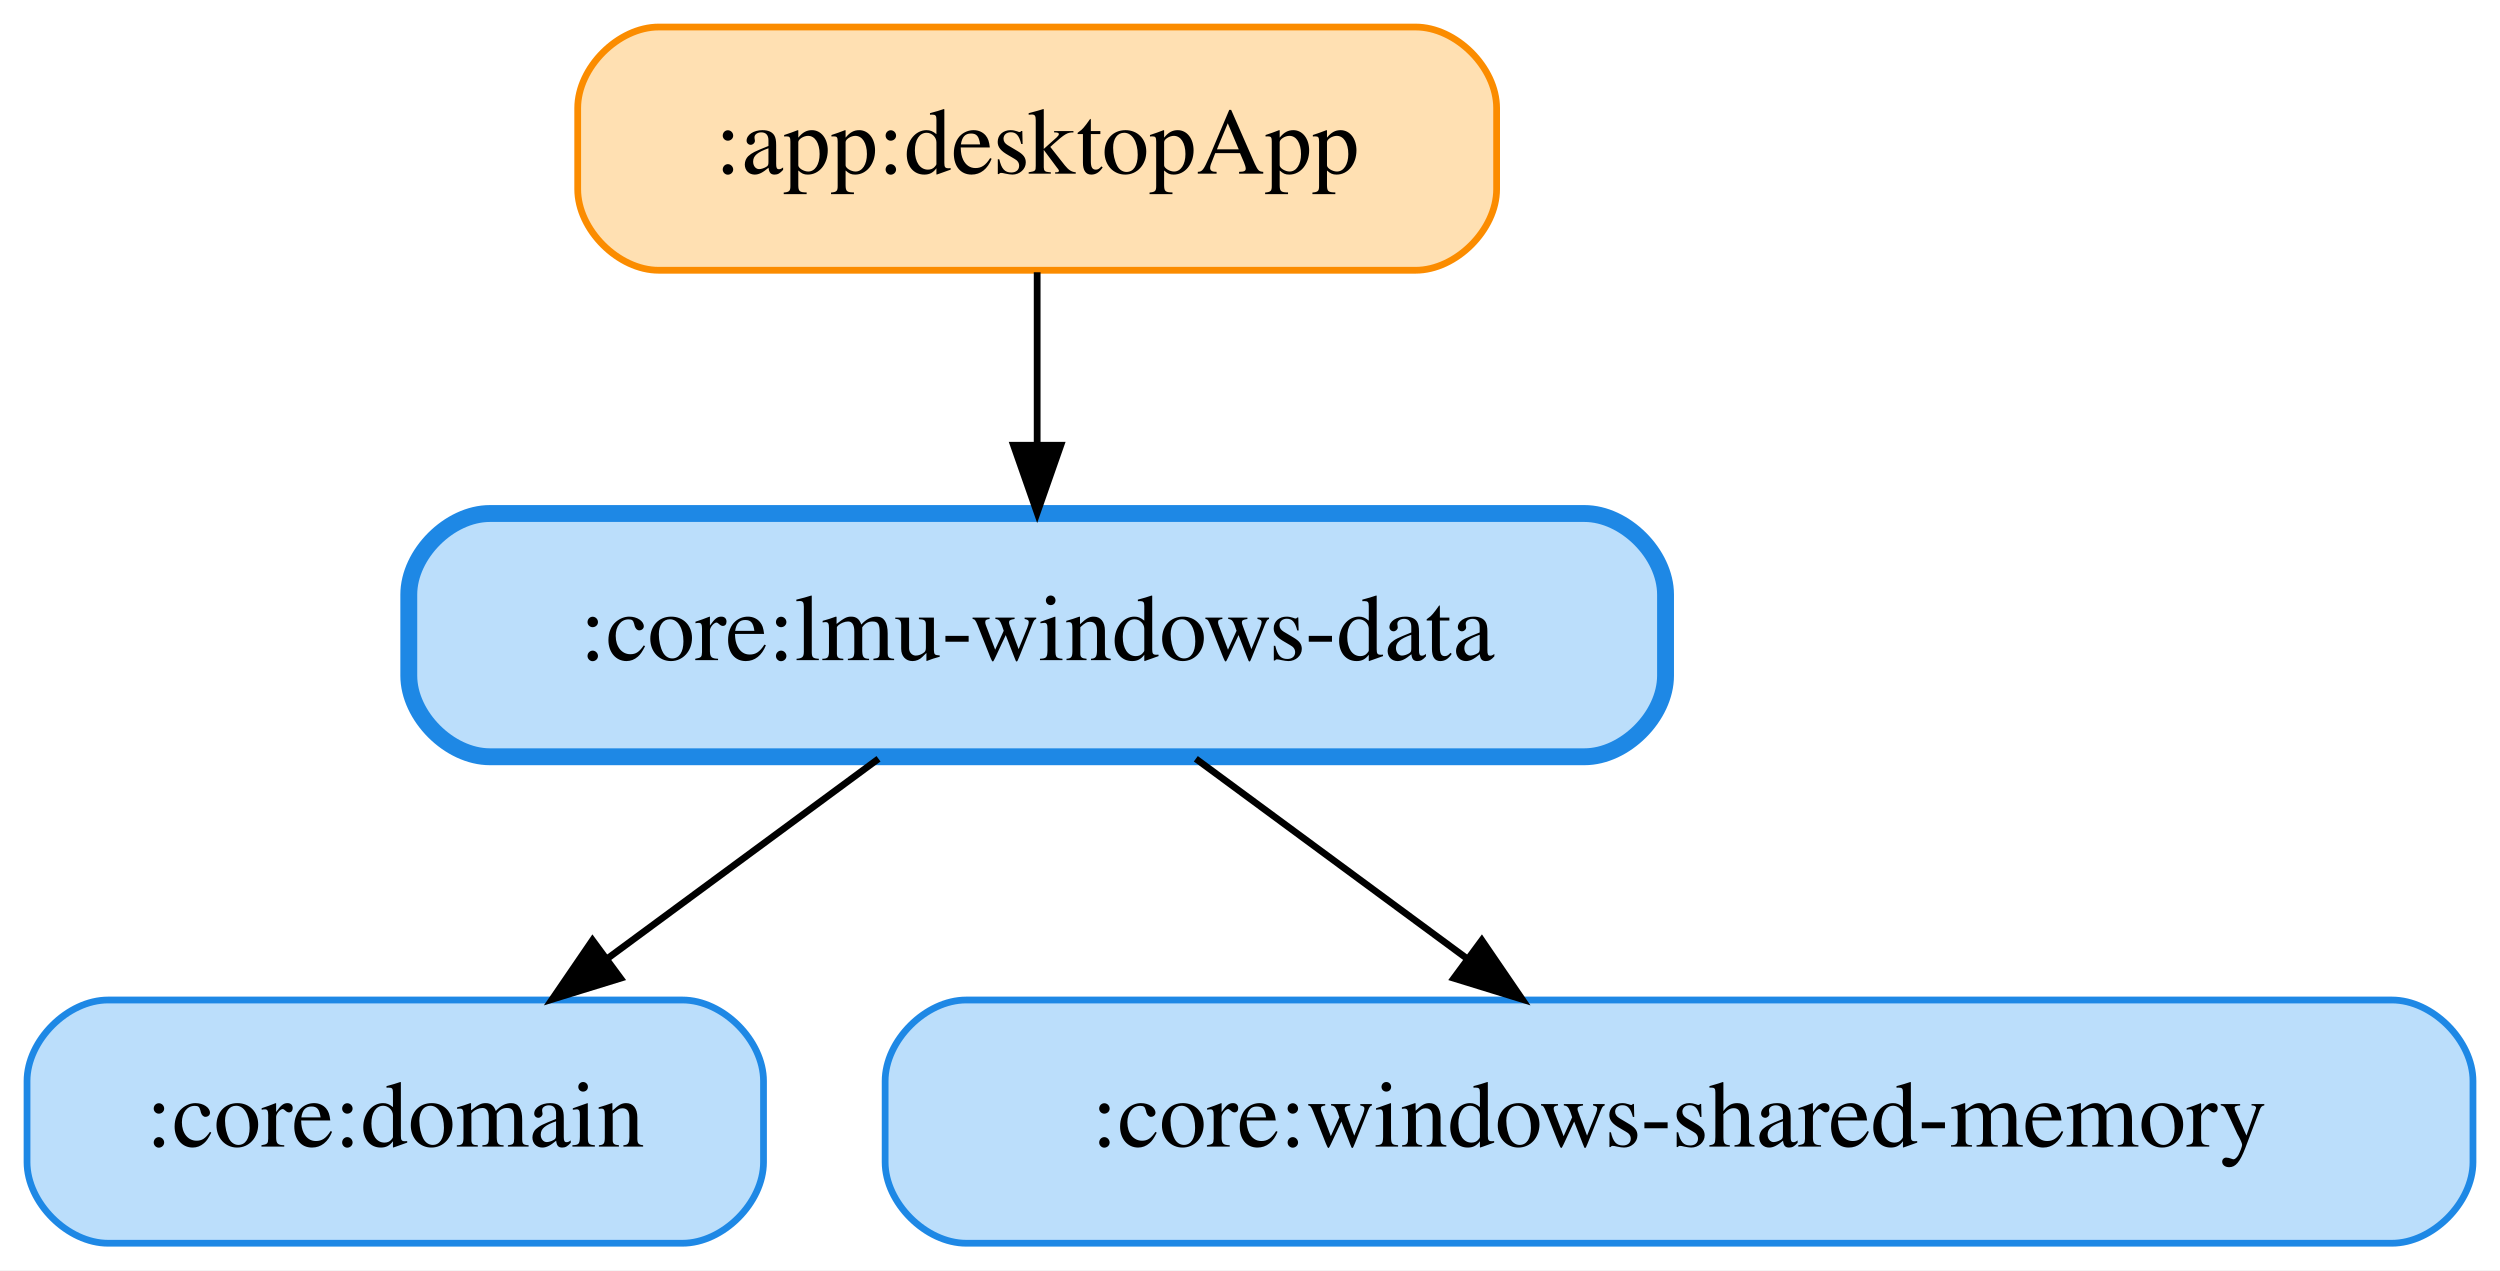
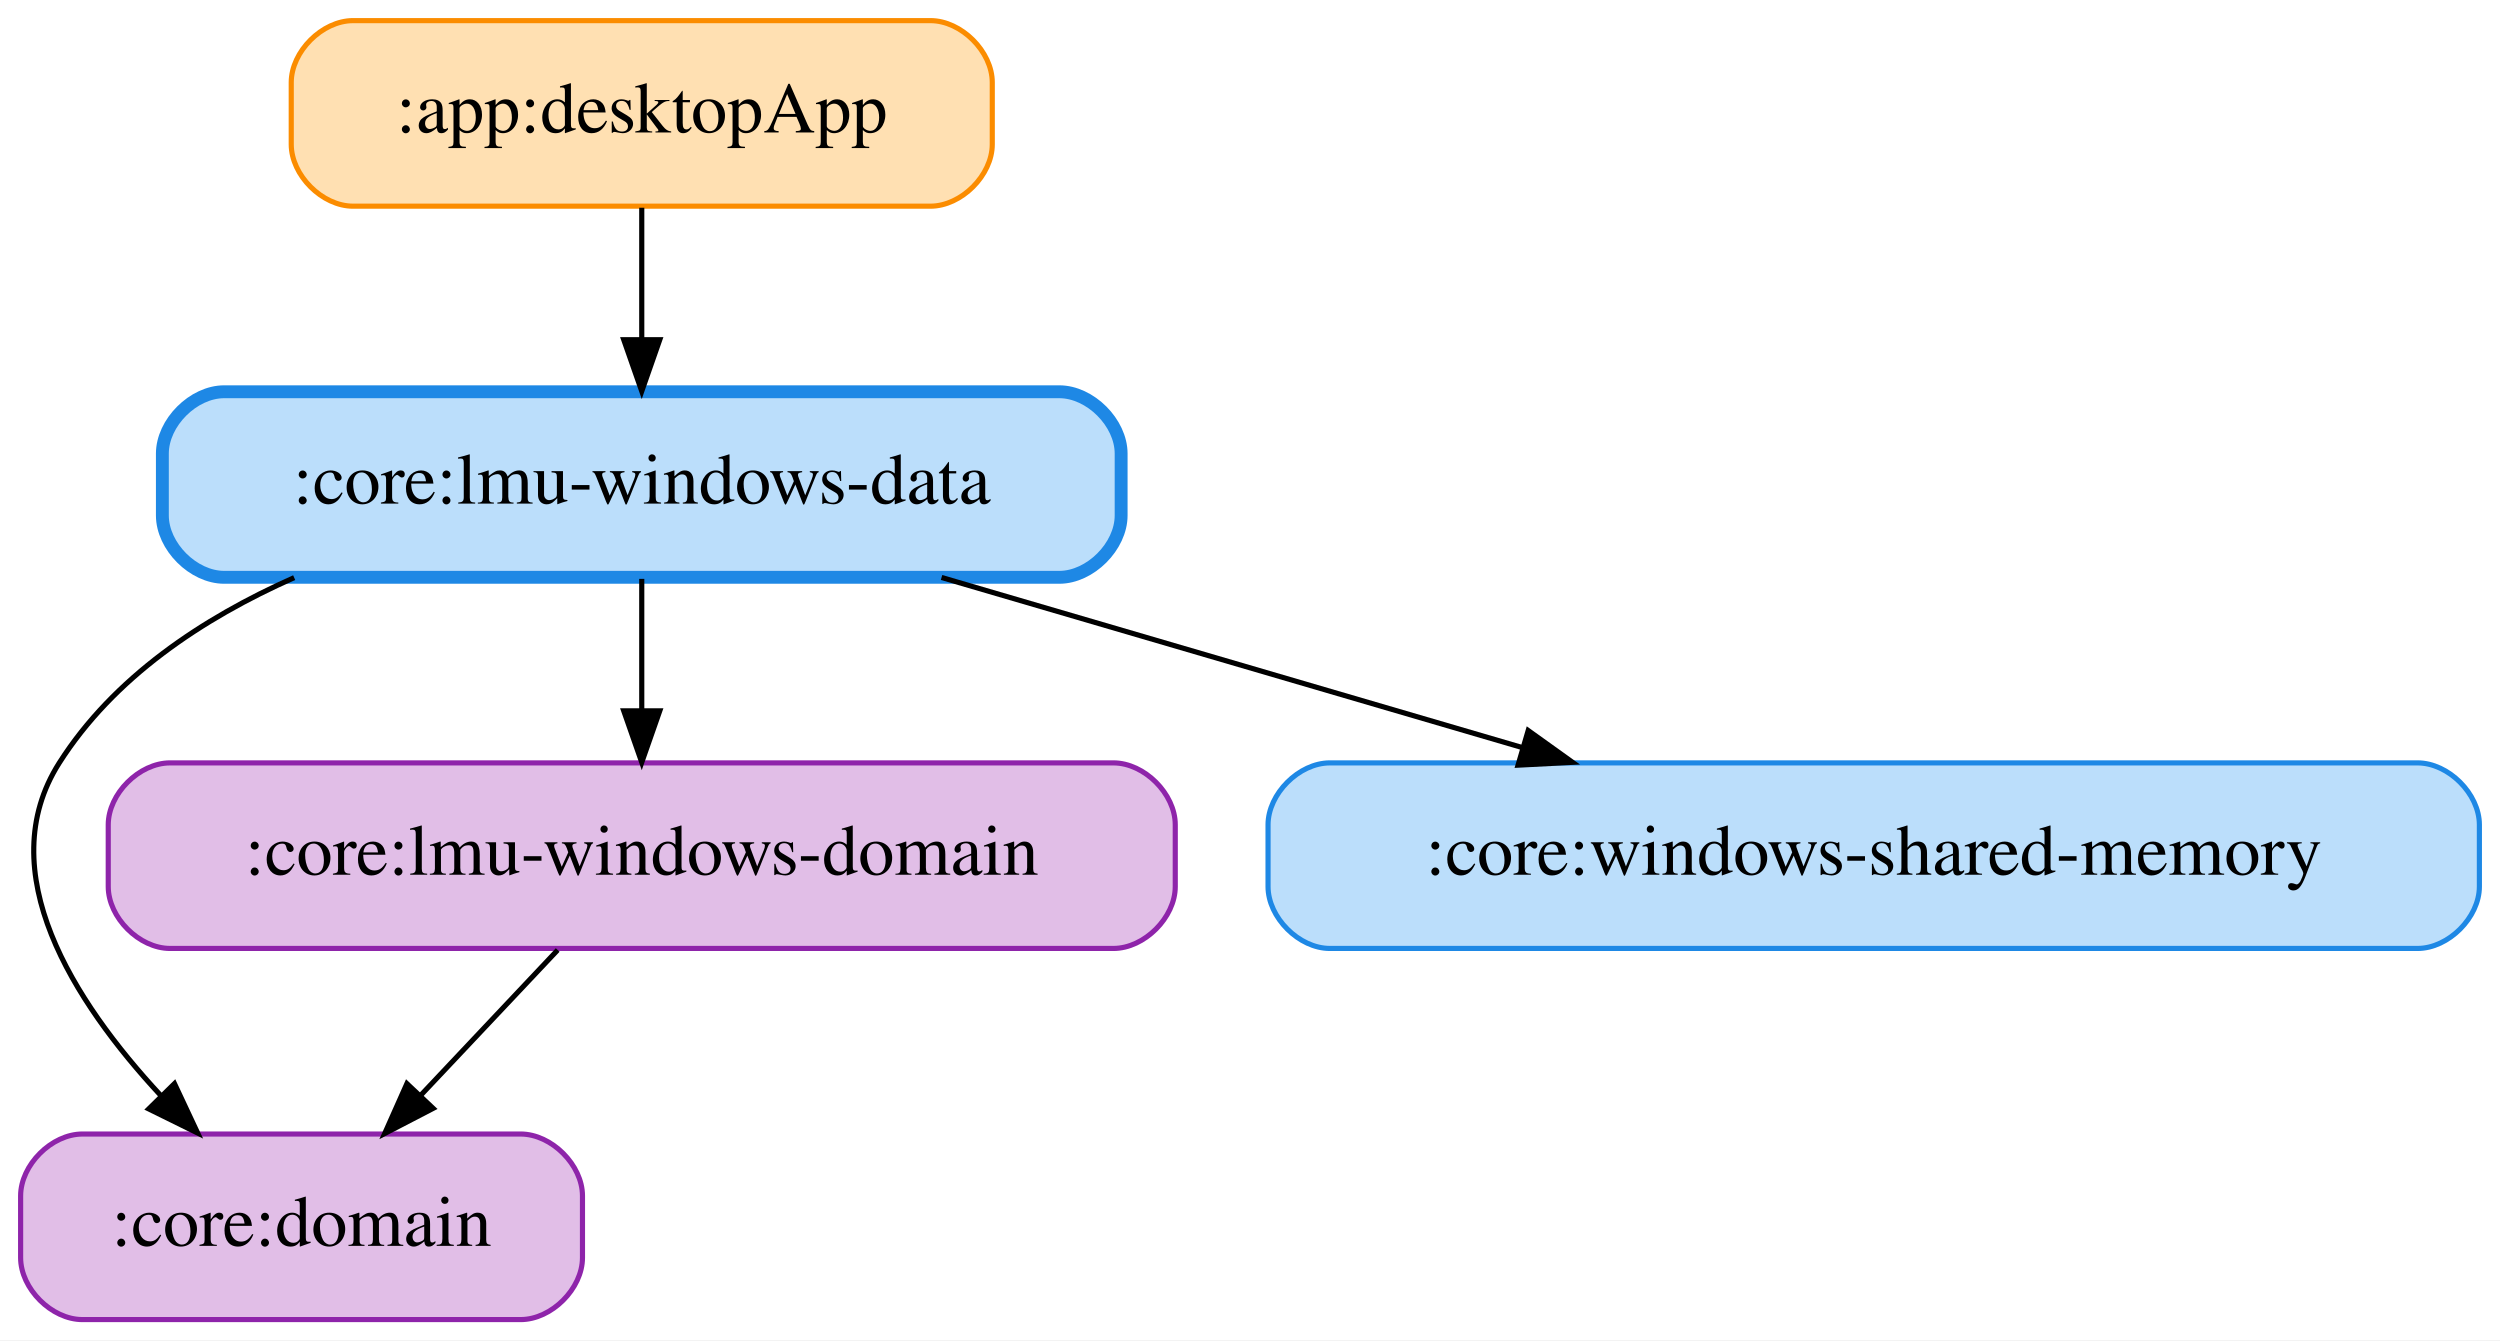
- <svg xmlns="http://www.w3.org/2000/svg" width="370pt" height="188pt" viewBox="0.00 0.00 370.00 188.00">
-   <g id="graph0" class="graph" transform="scale(1 1) rotate(0) translate(4 184)">
-     <polygon fill="white" stroke="transparent" points="-4,4 -4,-184 366,-184 366,4 -4,4" />
+ <svg xmlns="http://www.w3.org/2000/svg" width="485pt" height="260pt" viewBox="0.00 0.00 485.00 260.00">
+   <g id="graph0" class="graph" transform="scale(1 1) rotate(0) translate(4 256)">
+     <polygon fill="white" stroke="transparent" points="-4,4 -4,-256 481,-256 481,4 -4,4" />
    <g id="node1" class="node">
-       <path fill="#ffe0b2" stroke="#fb8c00" d="M205.5,-180C205.5,-180 93.5,-180 93.5,-180 87.5,-180 81.5,-174 81.5,-168 81.5,-168 81.5,-156 81.5,-156 81.5,-150 87.5,-144 93.5,-144 93.5,-144 205.5,-144 205.5,-144 211.5,-144 217.5,-150 217.5,-156 217.5,-156 217.5,-168 217.5,-168 217.5,-174 211.5,-180 205.5,-180" />
-       <text text-anchor="middle" x="149.5" y="-158.3" font-family="Times,serif" font-size="14.00">:app:desktopApp</text>
+       <path fill="#ffe0b2" stroke="#fb8c00" d="M176.5,-252C176.5,-252 64.5,-252 64.5,-252 58.5,-252 52.5,-246 52.5,-240 52.5,-240 52.5,-228 52.5,-228 52.5,-222 58.5,-216 64.5,-216 64.5,-216 176.5,-216 176.5,-216 182.5,-216 188.5,-222 188.5,-228 188.5,-228 188.5,-240 188.5,-240 188.5,-246 182.5,-252 176.5,-252" />
+       <text text-anchor="middle" x="120.5" y="-230.3" font-family="Times,serif" font-size="14.00">:app:desktopApp</text>
    </g>
    <g id="node3" class="node">
-       <path fill="#bbdefb" stroke="#1e88e5" stroke-width="2.5" d="M230.5,-108C230.5,-108 68.5,-108 68.5,-108 62.5,-108 56.5,-102 56.5,-96 56.5,-96 56.5,-84 56.5,-84 56.5,-78 62.5,-72 68.5,-72 68.5,-72 230.5,-72 230.5,-72 236.5,-72 242.5,-78 242.5,-84 242.5,-84 242.5,-96 242.5,-96 242.5,-102 236.5,-108 230.5,-108" />
-       <text text-anchor="middle" x="149.5" y="-86.3" font-family="Times,serif" font-size="14.00">:core:lmu-windows-data</text>
+       <path fill="#bbdefb" stroke="#1e88e5" stroke-width="2.5" d="M201.5,-180C201.5,-180 39.5,-180 39.5,-180 33.5,-180 27.5,-174 27.5,-168 27.5,-168 27.5,-156 27.5,-156 27.5,-150 33.5,-144 39.5,-144 39.5,-144 201.5,-144 201.5,-144 207.5,-144 213.5,-150 213.5,-156 213.5,-156 213.5,-168 213.5,-168 213.5,-174 207.5,-180 201.5,-180" />
+       <text text-anchor="middle" x="120.5" y="-158.3" font-family="Times,serif" font-size="14.00">:core:lmu-windows-data</text>
    </g>
    <g id="edge1" class="edge">
-       <path fill="none" stroke="black" d="M149.5,-143.7C149.5,-135.98 149.5,-126.71 149.5,-118.11" />
-       <polygon fill="black" stroke="black" points="153,-118.1 149.5,-108.1 146,-118.1 153,-118.1" />
+       <path fill="none" stroke="black" d="M120.5,-215.7C120.5,-207.98 120.5,-198.71 120.5,-190.11" />
+       <polygon fill="black" stroke="black" points="124,-190.1 120.5,-180.1 117,-190.1 124,-190.1" />
    </g>
    <g id="node2" class="node">
-       <path fill="#bbdefb" stroke="#1e88e5" d="M97,-36C97,-36 12,-36 12,-36 6,-36 0,-30 0,-24 0,-24 0,-12 0,-12 0,-6 6,0 12,0 12,0 97,0 97,0 103,0 109,-6 109,-12 109,-12 109,-24 109,-24 109,-30 103,-36 97,-36" />
+       <path fill="#e1bee7" stroke="#8e24aa" d="M97,-36C97,-36 12,-36 12,-36 6,-36 0,-30 0,-24 0,-24 0,-12 0,-12 0,-6 6,0 12,0 12,0 97,0 97,0 103,0 109,-6 109,-12 109,-12 109,-24 109,-24 109,-30 103,-36 97,-36" />
      <text text-anchor="middle" x="54.5" y="-14.3" font-family="Times,serif" font-size="14.00">:core:domain</text>
    </g>
    <g id="edge2" class="edge">
-       <path fill="none" stroke="black" d="M126.02,-71.7C113.94,-62.8 99.05,-51.82 85.98,-42.2" />
-       <polygon fill="black" stroke="black" points="87.84,-39.22 77.71,-36.1 83.69,-44.85 87.84,-39.22" />
+       <path fill="none" stroke="black" d="M53.07,-143.94C35.22,-136.02 18.02,-124.55 7.5,-108 -5.87,-86.97 10.25,-61.74 27.14,-43.53" />
+       <polygon fill="black" stroke="black" points="29.85,-45.78 34.35,-36.19 24.85,-40.87 29.85,-45.78" />
    </g>
    <g id="node4" class="node">
-       <path fill="#bbdefb" stroke="#1e88e5" d="M350,-36C350,-36 139,-36 139,-36 133,-36 127,-30 127,-24 127,-24 127,-12 127,-12 127,-6 133,0 139,0 139,0 350,0 350,0 356,0 362,-6 362,-12 362,-12 362,-24 362,-24 362,-30 356,-36 350,-36" />
-       <text text-anchor="middle" x="244.5" y="-14.3" font-family="Times,serif" font-size="14.00">:core:windows-shared-memory</text>
+       <path fill="#e1bee7" stroke="#8e24aa" d="M212,-108C212,-108 29,-108 29,-108 23,-108 17,-102 17,-96 17,-96 17,-84 17,-84 17,-78 23,-72 29,-72 29,-72 212,-72 212,-72 218,-72 224,-78 224,-84 224,-84 224,-96 224,-96 224,-102 218,-108 212,-108" />
+       <text text-anchor="middle" x="120.5" y="-86.3" font-family="Times,serif" font-size="14.00">:core:lmu-windows-domain</text>
    </g>
    <g id="edge3" class="edge">
-       <path fill="none" stroke="black" d="M172.98,-71.7C185.06,-62.8 199.95,-51.82 213.02,-42.2" />
-       <polygon fill="black" stroke="black" points="215.31,-44.85 221.29,-36.1 211.16,-39.22 215.31,-44.85" />
+       <path fill="none" stroke="black" d="M120.5,-143.7C120.5,-135.98 120.5,-126.71 120.5,-118.11" />
+       <polygon fill="black" stroke="black" points="124,-118.1 120.5,-108.1 117,-118.1 124,-118.1" />
+     </g>
+     <g id="node5" class="node">
+       <path fill="#bbdefb" stroke="#1e88e5" d="M465,-108C465,-108 254,-108 254,-108 248,-108 242,-102 242,-96 242,-96 242,-84 242,-84 242,-78 248,-72 254,-72 254,-72 465,-72 465,-72 471,-72 477,-78 477,-84 477,-84 477,-96 477,-96 477,-102 471,-108 465,-108" />
+       <text text-anchor="middle" x="359.5" y="-86.3" font-family="Times,serif" font-size="14.00">:core:windows-shared-memory</text>
+     </g>
+     <g id="edge4" class="edge">
+       <path fill="none" stroke="black" d="M178.66,-143.97C212.63,-134.01 255.68,-121.41 291.26,-110.99" />
+       <polygon fill="black" stroke="black" points="292.47,-114.28 301.08,-108.11 290.5,-107.56 292.47,-114.28" />
+     </g>
+     <g id="edge5" class="edge">
+       <path fill="none" stroke="black" d="M104.19,-71.7C96.19,-63.22 86.43,-52.86 77.68,-43.58" />
+       <polygon fill="black" stroke="black" points="80.03,-40.98 70.63,-36.1 74.94,-45.78 80.03,-40.98" />
    </g>
  </g>
</svg>
